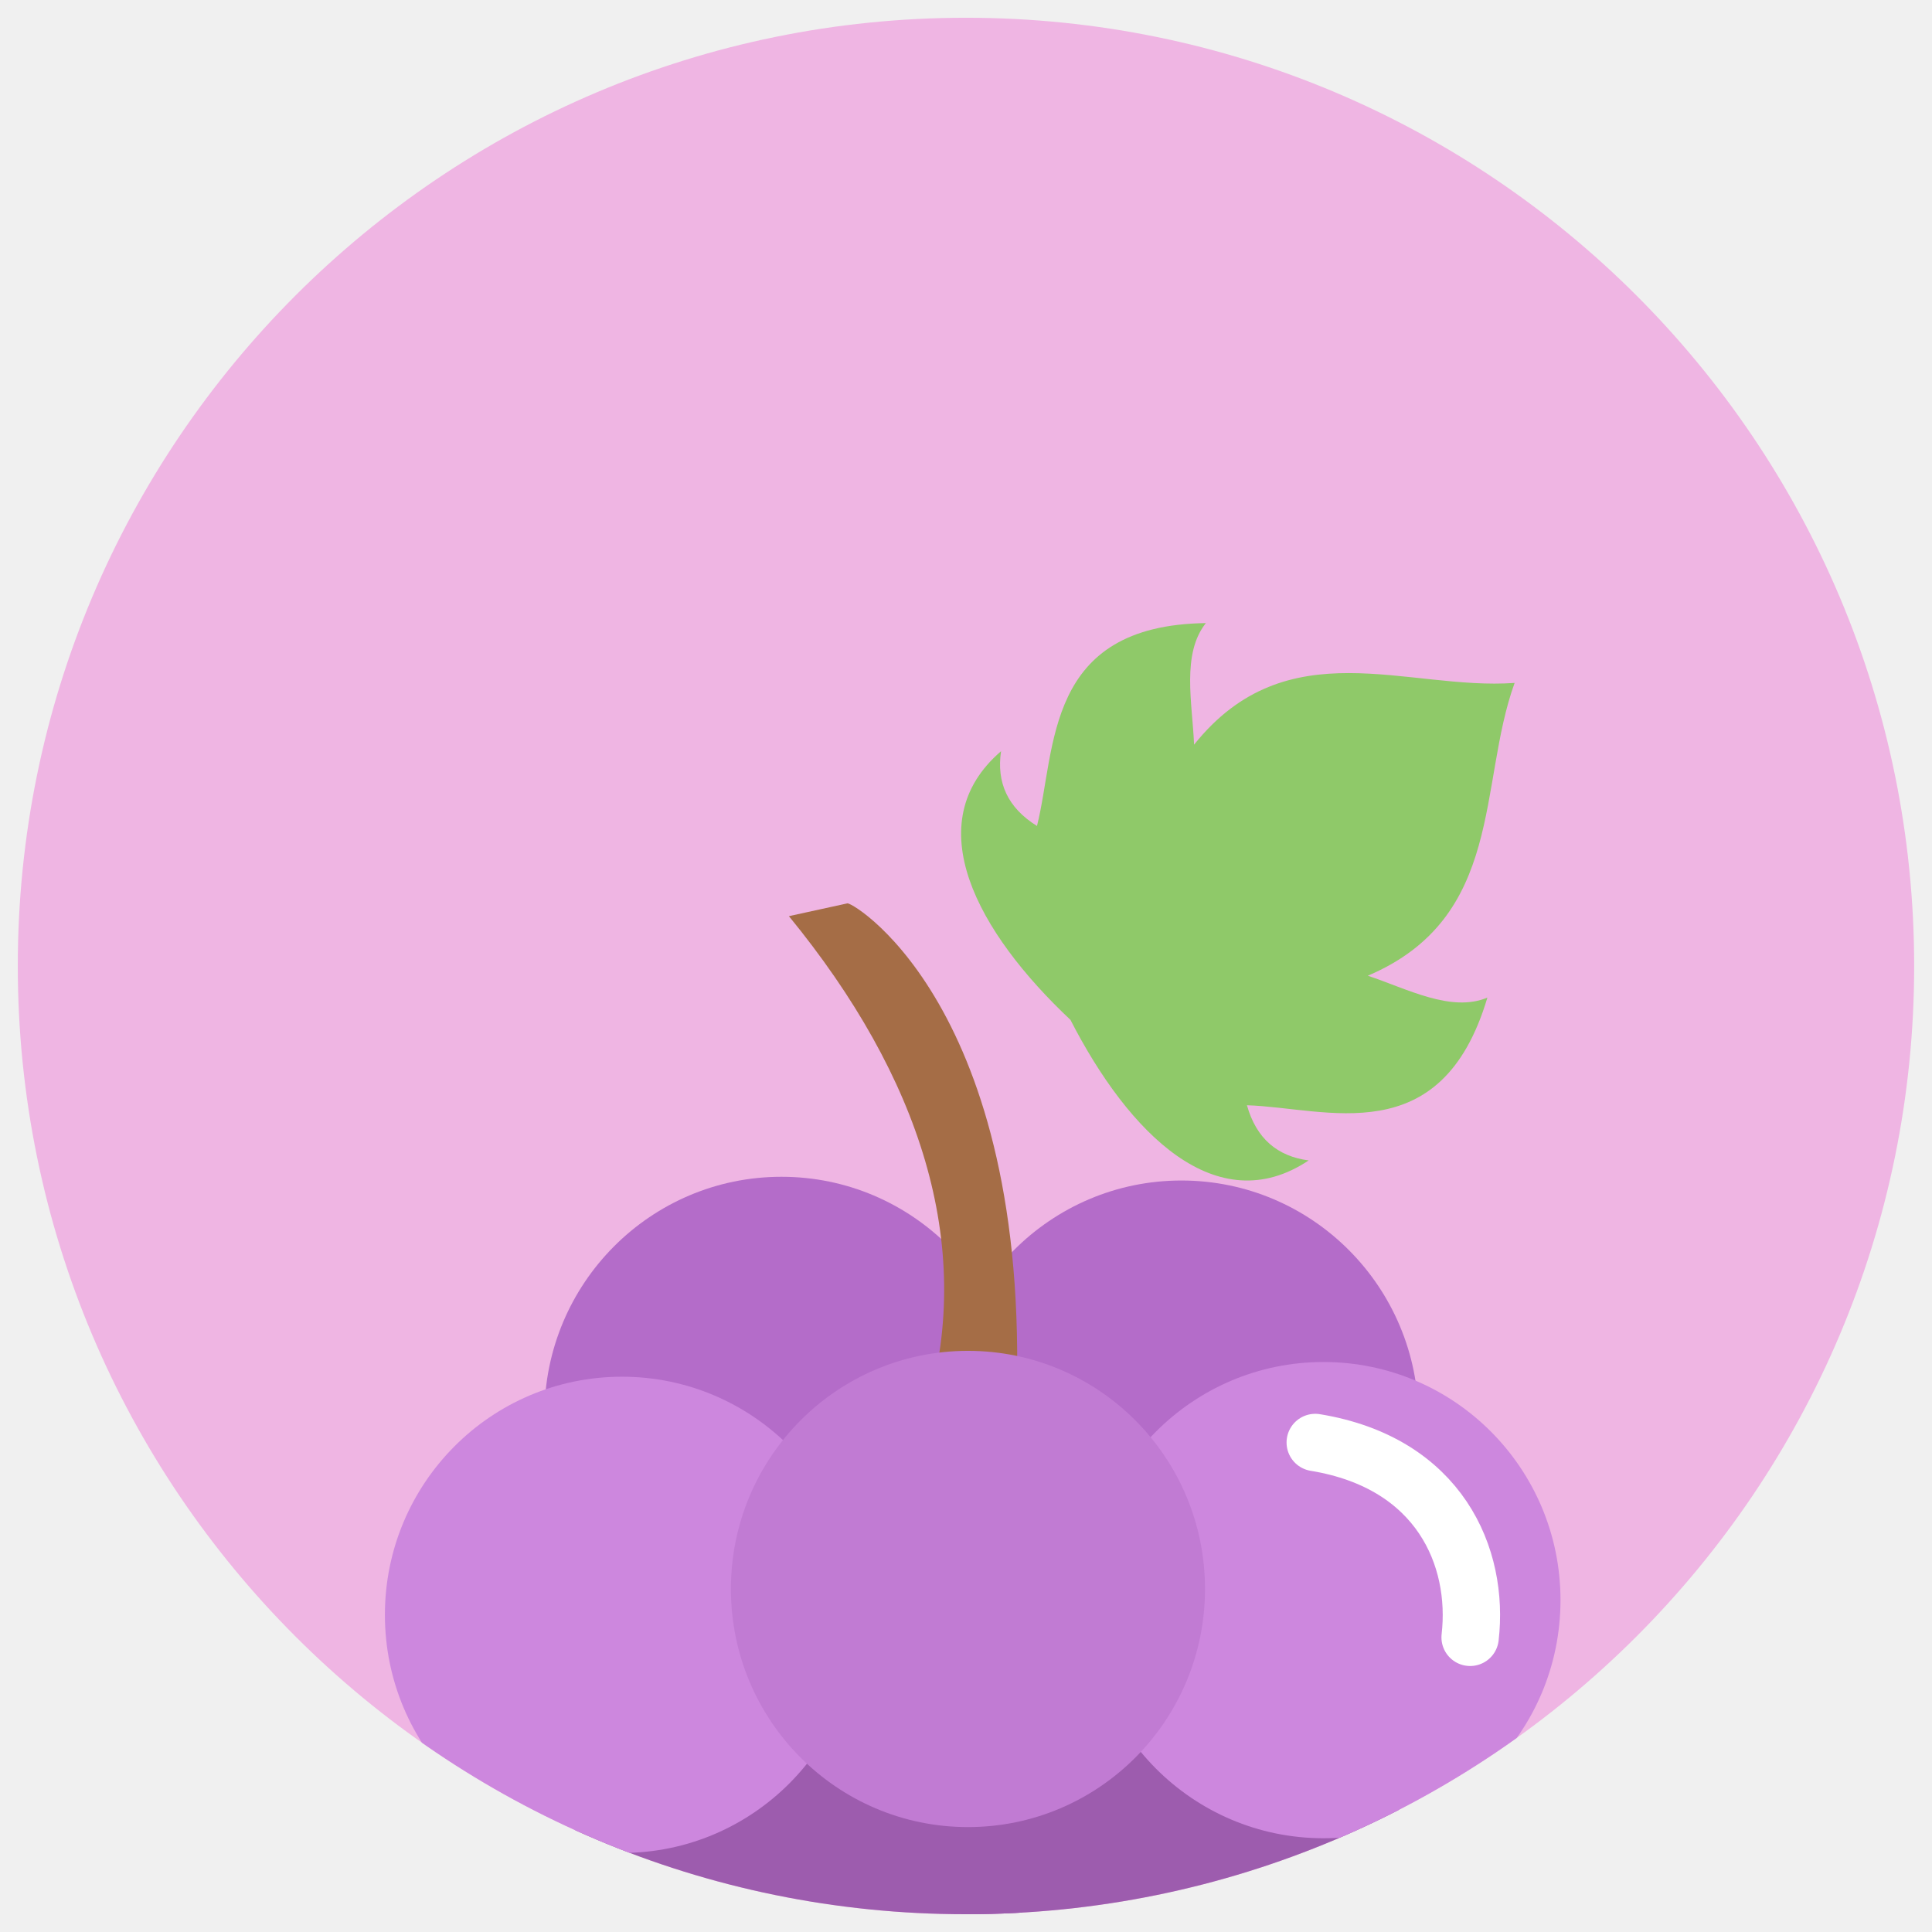
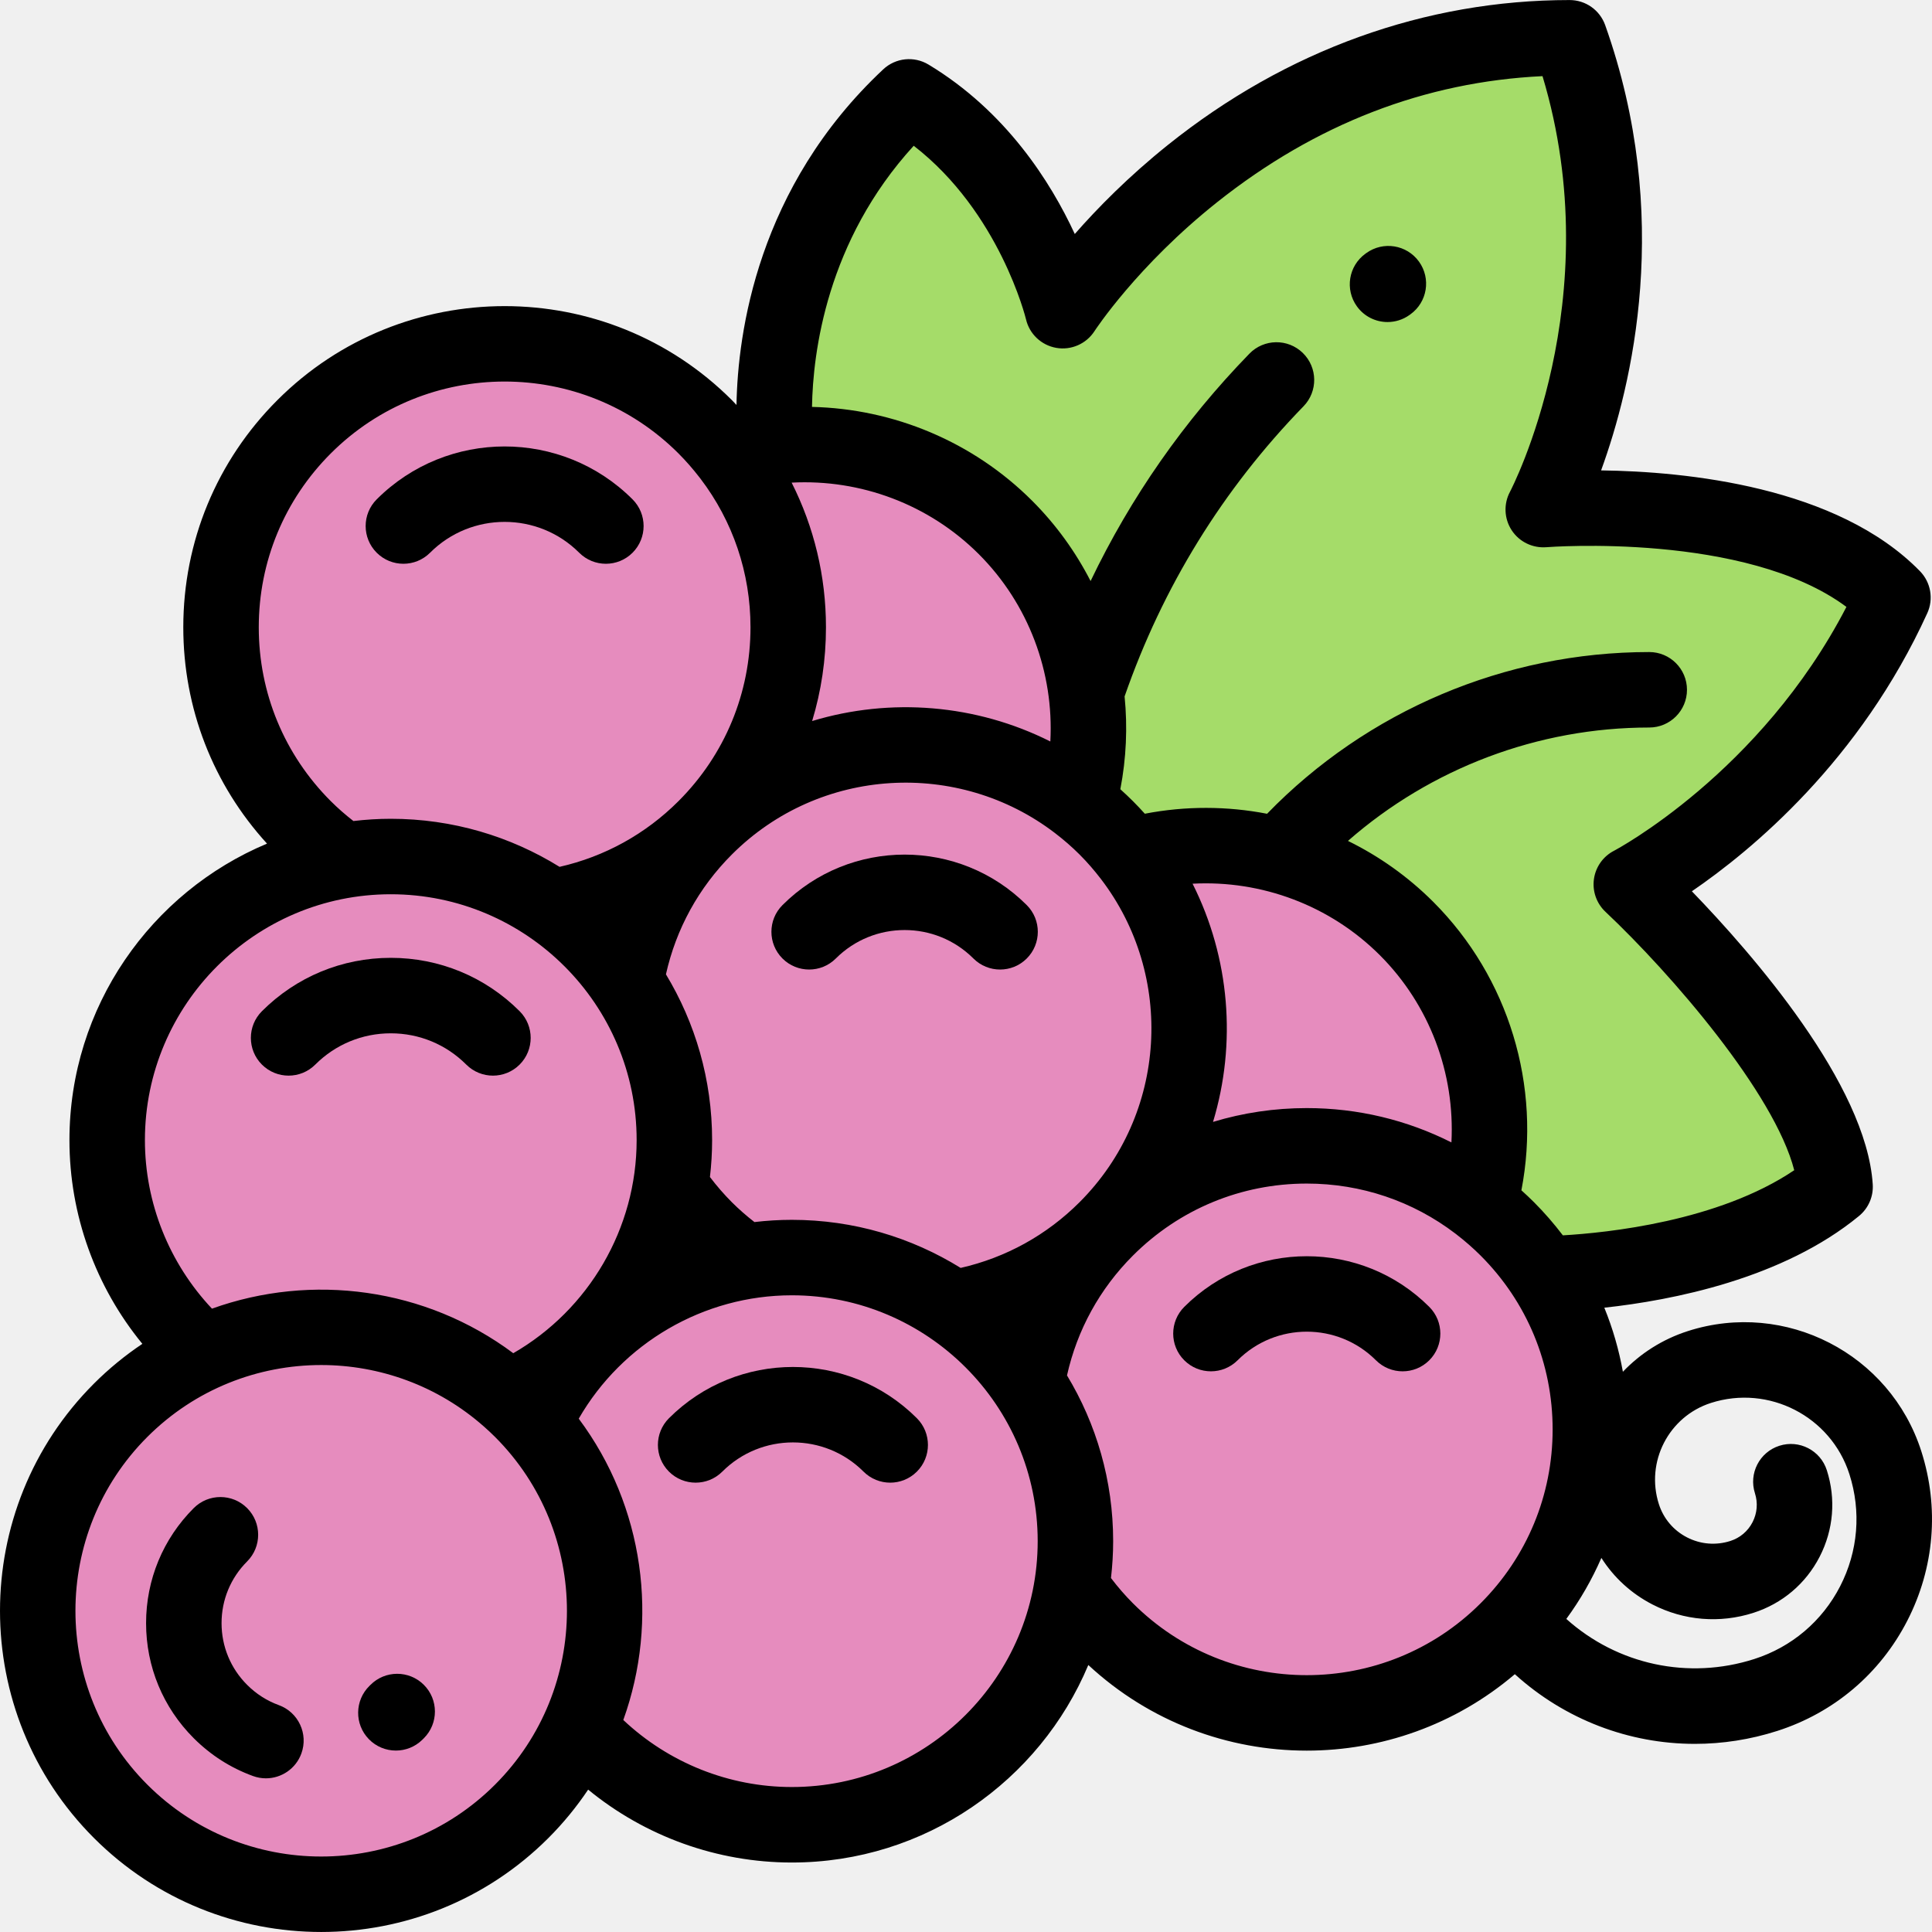
- <svg xmlns="http://www.w3.org/2000/svg" height="128" id="svg8" version="1.1" viewBox="0 0 33.867 33.867" width="128">
-   <defs id="defs2">
-     <clipPath clipPathUnits="userSpaceOnUse" id="clipPath5292">
-       <ellipse cx="554.685" cy="1234.8" id="ellipse5294" rx="46.906" ry="46.908" style="display:inline;opacity:0.469;fill:#ffaaaa;fill-rule:evenodd;stroke:#333333;stroke-width:3.562;stroke-linecap:round;stroke-linejoin:round;stroke-miterlimit:4;stroke-dasharray:none;stroke-dashoffset:6.6;stroke-opacity:1" />
-     </clipPath>
-     <clipPath clipPathUnits="userSpaceOnUse" id="clipPath6174">
-       <ellipse cx="128.297" cy="1416.068" id="ellipse6176" rx="55.764" ry="55.767" style="display:inline;opacity:0.572;fill:#ff9696;fill-opacity:1;fill-rule:evenodd;stroke:#333333;stroke-width:4.214;stroke-linecap:round;stroke-linejoin:round;stroke-miterlimit:4;stroke-dasharray:none;stroke-dashoffset:6.6;stroke-opacity:1" />
-     </clipPath>
-     <clipPath clipPathUnits="userSpaceOnUse" id="clipPath5123">
-       <ellipse cx="68.5" cy="1656.688" id="ellipse5125" rx="71.409" ry="71.224" style="display:inline;opacity:0.452;fill:#ffe680;fill-rule:evenodd;stroke:none;stroke-width:4.214;stroke-linecap:round;stroke-linejoin:round;stroke-miterlimit:4;stroke-dasharray:none;stroke-dashoffset:6.6;stroke-opacity:1" />
-     </clipPath>
-     <clipPath clipPathUnits="userSpaceOnUse" id="clipPath8754">
-       <ellipse cx="205.483" cy="1298.398" id="ellipse8756" rx="78.184" ry="83.01" style="display:inline;opacity:0.419;fill:#ffaaaa;fill-opacity:1;fill-rule:evenodd;stroke:#333333;stroke-width:4.214;stroke-linecap:round;stroke-linejoin:round;stroke-miterlimit:4;stroke-dasharray:none;stroke-dashoffset:6.6;stroke-opacity:1" />
-     </clipPath>
-     <clipPath clipPathUnits="userSpaceOnUse" id="clipPath11474">
-       <ellipse cx="230.122" cy="1486.347" id="ellipse11476" rx="55.764" ry="55.767" style="display:inline;opacity:0.321;fill:#efb5e3;fill-opacity:1;fill-rule:evenodd;stroke:none;stroke-width:4.214;stroke-linecap:round;stroke-linejoin:round;stroke-miterlimit:4;stroke-dasharray:none;stroke-dashoffset:6.6;stroke-opacity:1" />
-     </clipPath>
-   </defs>
-   <g id="layer1" transform="translate(0,-263.1333)">
-     <g id="g11563" transform="matrix(0.2980646,0,0,0.2980646,-51.65802,-163.8993)">
-       <ellipse cx="230.122" cy="1489.496" id="ellipse11139" rx="55.764" ry="55.767" style="display:inline;fill:#efb5e3;fill-opacity:1;fill-rule:evenodd;stroke:none;stroke-width:4.214;stroke-linecap:round;stroke-linejoin:round;stroke-miterlimit:4;stroke-dasharray:none;stroke-dashoffset:6.6;stroke-opacity:1" />
-       <g clip-path="url(#clipPath11474)" id="g11470" transform="translate(0,3.148835)">
-         <g id="g11451">
-           <g id="g11149" style="fill:#b46cc9;fill-opacity:1;stroke:none;stroke-width:6.813;stroke-miterlimit:4;stroke-dasharray:none" transform="matrix(0.6057321,0,0,0.6051905,63.86474,486.7781)">
-             <ellipse cx="256.561" cy="1695.284" id="ellipse11145" rx="23.015" ry="23.14" style="fill:#b46cc9;fill-opacity:1;fill-rule:evenodd;stroke:none;stroke-width:6.813;stroke-linecap:round;stroke-linejoin:round;stroke-miterlimit:4;stroke-dasharray:none;stroke-opacity:1" />
-           </g>
-           <ellipse cx="242.792" cy="1512.967" id="ellipse11151" rx="13.941" ry="14.004" style="fill:#b46cc9;fill-opacity:1;fill-rule:evenodd;stroke:none;stroke-width:4.125;stroke-linecap:round;stroke-linejoin:round;stroke-miterlimit:4;stroke-dasharray:none;stroke-opacity:1" />
-         </g>
-         <path d="m 262.387,1469.699 c -6.311,0.458 -13.371,-3.211 -18.85,3.631 -0.103,-2.46 -0.746,-5.336 0.693,-7.149 -9.499,0.127 -8.792,7.386 -9.932,11.931 -1.725,-1.07 -2.387,-2.551 -2.114,-4.396 -4.928,4.235 -1.392,10.649 4.082,15.799 3.433,6.698 8.607,11.869 14.01,8.267 -1.841,-0.241 -3.079,-1.286 -3.631,-3.245 4.664,0.142 11.42,2.811 14.142,-6.332 -2.129,0.895 -4.707,-0.513 -7.034,-1.286 8.051,-3.422 6.47,-11.247 8.635,-17.219 z" id="path11157" style="fill:#8fc969;fill-opacity:1;fill-rule:evenodd;stroke:none;stroke-width:4.125;stroke-linecap:round;stroke-linejoin:round;stroke-miterlimit:4;stroke-dasharray:none;stroke-opacity:1" />
-         <path d="m 233.041,1513.205 c 1.193,-23.899 -9.318,-30.497 -9.884,-30.543 l -3.449,0.754 c 7.743,9.46 10.901,19.291 8.155,28.849 z" id="path11161" style="fill:#a56d46;fill-opacity:1;fill-rule:evenodd;stroke:none;stroke-width:4.125;stroke-linecap:round;stroke-linejoin:round;stroke-miterlimit:4;stroke-dasharray:none;stroke-dashoffset:0;stroke-opacity:1" />
-         <g id="g11446">
-           <g id="g11167" style="stroke:none;stroke-width:6.813;stroke-miterlimit:4;stroke-dasharray:none" transform="matrix(0.6057321,0,0,0.6051905,63.86474,486.7781)">
-             <ellipse cx="275.743" cy="1775.457" id="ellipse11163" rx="23.015" ry="23.14" style="fill:#cd87de;fill-opacity:1;fill-rule:evenodd;stroke:none;stroke-width:6.813;stroke-linecap:round;stroke-linejoin:round;stroke-miterlimit:4;stroke-dasharray:none;stroke-opacity:1" />
-           </g>
-           <g id="g11173" style="fill:#9d5cae;fill-opacity:1;stroke:none;stroke-width:6.813;stroke-miterlimit:4;stroke-dasharray:none" transform="matrix(0.6057321,0,0,0.6051905,63.86474,486.7781)">
-             <ellipse cx="257.047" cy="1746.178" id="ellipse11169" rx="23.015" ry="23.14" style="fill:#9d5cae;fill-opacity:1;fill-rule:evenodd;stroke:none;stroke-width:6.813;stroke-linecap:round;stroke-linejoin:round;stroke-miterlimit:4;stroke-dasharray:none;stroke-opacity:1" />
-           </g>
-           <ellipse cx="243.74" cy="1543.33" id="ellipse11175" rx="13.941" ry="14.004" style="fill:#9d5cae;fill-opacity:1;fill-rule:evenodd;stroke:none;stroke-width:4.125;stroke-linecap:round;stroke-linejoin:round;stroke-miterlimit:4;stroke-dasharray:none;stroke-opacity:1" />
-           <ellipse cx="251.145" cy="1523.641" id="ellipse11177" rx="13.941" ry="14.004" style="fill:#cd87de;fill-opacity:1;fill-rule:evenodd;stroke:none;stroke-width:4.125;stroke-linecap:round;stroke-linejoin:round;stroke-miterlimit:4;stroke-dasharray:none;stroke-opacity:1" />
-           <g id="g11183" style="stroke:none;stroke-width:6.813;stroke-miterlimit:4;stroke-dasharray:none" transform="matrix(0.6057321,0,0,0.6051905,63.86474,486.7781)">
-             <ellipse cx="241.071" cy="1714.713" id="ellipse11179" rx="23.015" ry="23.14" style="fill:#cd87de;fill-opacity:1;fill-rule:evenodd;stroke:none;stroke-width:6.813;stroke-linecap:round;stroke-linejoin:round;stroke-miterlimit:4;stroke-dasharray:none;stroke-opacity:1" />
-           </g>
-           <g id="g11189" style="stroke:none;stroke-width:6.813;stroke-miterlimit:4;stroke-dasharray:none" transform="matrix(0.6057321,0,0,0.6051905,63.86474,486.7781)">
-             <ellipse cx="274.665" cy="1712.199" id="ellipse11185" rx="23.015" ry="23.14" style="fill:#c17bd3;fill-opacity:1;fill-rule:evenodd;stroke:none;stroke-width:6.813;stroke-linecap:round;stroke-linejoin:round;stroke-miterlimit:4;stroke-dasharray:none;stroke-opacity:1" />
-           </g>
-         </g>
-       </g>
-       <path d="m 250.662,1517.519 c 7.333,1.202 9.651,6.754 9.109,11.459" id="path11518" style="opacity:1;vector-effect:none;fill:none;fill-opacity:1;fill-rule:evenodd;stroke:#ffffff;stroke-width:3.373;stroke-linecap:round;stroke-linejoin:round;stroke-miterlimit:4;stroke-dasharray:none;stroke-dashoffset:0;stroke-opacity:1" />
-     </g>
+ <svg xmlns="http://www.w3.org/2000/svg" version="1.1" id="Capa_1" x="0px" y="0px" viewBox="0 0 512.001 512.001" style="enable-background:new 0 0 512.001 512.001;" xml:space="preserve">
+   <g>
+     <path style="fill:#E68CBE;" d="M53.871,358.508c26.359-12.043,58.237-8.041,80.927,11.99   c25.909-11.861,43.919-37.996,43.919-68.354c0-41.508-33.649-75.156-75.156-75.156s-75.156,33.648-75.156,75.156   C28.403,324.597,38.262,344.737,53.871,358.508z" />
+     <path style="fill:#E68CBE;" d="M153.478,458.114c12.043-26.359,8.041-58.237-11.99-80.927   c11.861-25.909,37.996-43.919,68.354-43.919c41.508,0,75.156,33.649,75.156,75.156s-33.648,75.156-75.156,75.156   C187.389,483.582,167.249,473.725,153.478,458.114z" />
+     <path style="fill:#E68CBE;" d="M91.002,228.052c4.086-0.688,8.277-1.065,12.559-1.065c15.875,0,30.591,4.934,42.724,13.336   c14.864-2.505,29.122-9.471,40.592-20.942c29.35-29.35,29.35-76.937,0-106.288s-76.937-29.35-106.288,0s-29.35,76.937,0,106.288   C83.849,222.64,87.343,225.516,91.002,228.052z" />
+     <path style="fill:#E68CBE;" d="M197.282,334.334c4.087-0.689,8.282-1.059,12.567-1.059c15.875,0,30.591,4.934,42.724,13.336   c14.864-2.505,29.122-9.471,40.592-20.942c29.35-29.35,29.35-76.937,0-106.288c-29.35-29.35-76.937-29.35-106.288,0   c-11.518,11.518-18.495,25.847-20.973,40.777c8.089,11.989,12.813,26.435,12.813,41.986c0,4.216-0.359,8.346-1.027,12.373   c2.654,3.931,5.707,7.673,9.186,11.152C190.133,328.926,193.626,331.8,197.282,334.334z" />
+     <path style="fill:#E68CBE;" d="M285.77,212.915c6.928-25.209,0.509-53.319-19.299-73.127   c-19.809-19.809-47.918-26.227-73.128-19.299c22.675,29.471,20.534,71.893-6.466,98.892   C213.876,192.381,256.297,190.24,285.77,212.915z" />
+     <path style="fill:#E68CBE;" d="M392.057,319.203c6.928-25.209,0.509-53.319-19.299-73.128   c-19.809-19.809-47.918-26.227-73.128-19.299c22.675,29.471,20.534,71.892-6.466,98.892   C320.164,298.669,362.585,296.528,392.057,319.203z" />
+     <path style="fill:#E68CBE;" d="M399.452,325.669c-29.35-29.35-76.937-29.35-106.288,0c-11.518,11.518-18.495,25.846-20.973,40.777   c8.089,11.989,12.813,26.435,12.813,41.986c0,4.214-0.364,8.341-1.03,12.367c2.655,3.933,5.709,7.677,9.19,11.159   c29.35,29.35,76.937,29.35,106.288,0C428.803,402.606,428.803,355.019,399.452,325.669z" />
  </g>
+   <path style="fill:#A5DC69;" d="M432.314,234.352c0,0,45.335-23.334,69.336-76.003c-28.001-28.668-92.671-23.298-92.671-23.298  s31.001-57.539,6.988-125.042c-87.992,0-134.327,72.336-134.327,72.336s-8.667-37.335-40.737-56.675  c-42.002,39.335-35.336,92.121-35.336,92.121l0.346,0.374c21.623-2.136,43.992,5.058,60.556,21.622  c18.024,18.024,24.958,42.92,20.843,66.251l17.991,19.422c23.675-4.574,49.12,2.281,67.454,20.615  c19.79,19.79,26.215,47.867,19.317,73.058l0.293,0.316c2.454,1.907,4.829,3.964,7.084,6.219c3.7,3.7,6.93,7.691,9.698,11.898  l0.006,0.007c0,0,49.159,0,77.16-23.057C484.317,283.342,432.314,234.352,432.314,234.352z" />
+   <circle style="fill:#E68CBE;" cx="85.115" cy="426.878" r="75.153" />
+   <path d="M98.173,446.52l-0.241,0.236c-3.955,3.855-4.035,10.187-0.18,14.143c1.96,2.011,4.559,3.02,7.162,3.02  c2.516,0,5.035-0.944,6.979-2.839l0.452-0.447c3.897-3.913,3.884-10.245-0.03-14.143C108.402,442.592,102.07,442.606,98.173,446.52z  " />
+   <path d="M73.897,451.88c-3.168-1.154-5.998-2.963-8.41-5.375c-4.367-4.367-6.772-10.173-6.772-16.351  c0-6.176,2.405-11.983,6.772-16.351c3.905-3.905,3.905-10.237,0-14.144c-3.905-3.904-10.237-3.904-14.143,0  c-8.145,8.146-12.631,18.976-12.631,30.493c0,11.52,4.485,22.349,12.631,30.493c4.49,4.489,9.773,7.862,15.704,10.023  c1.13,0.412,2.287,0.607,3.423,0.607c4.083,0,7.917-2.52,9.396-6.578C81.759,459.511,79.086,453.772,73.897,451.88z" />
+   <path d="M113.974,146.478c10.895-10.895,28.622-10.895,39.518,0c1.953,1.952,4.512,2.929,7.071,2.929  c2.559,0,5.119-0.977,7.071-2.929c3.905-3.905,3.905-10.237,0-14.144c-18.694-18.692-49.109-18.692-67.804,0  c-3.905,3.905-3.905,10.237,0,14.144C103.736,150.383,110.069,150.383,113.974,146.478z" />
+   <path d="M313.838,346.343c-3.905,3.905-3.905,10.237,0,14.144c3.905,3.904,10.237,3.904,14.144,0  c10.104-10.104,26.548-10.106,36.654,0c1.953,1.952,4.512,2.929,7.071,2.929s5.119-0.977,7.071-2.929  c3.905-3.905,3.905-10.237,0-14.144C360.874,328.441,331.743,328.439,313.838,346.343z" />
+   <path d="M221.504,254.009c10.051-10.051,26.406-10.051,36.458,0c1.953,1.952,4.512,2.929,7.071,2.929s5.119-0.977,7.071-2.929  c3.905-3.905,3.905-10.237,0-14.144c-17.85-17.849-46.893-17.849-64.742,0c-3.905,3.905-3.906,10.237,0,14.144  C211.267,257.913,217.599,257.914,221.504,254.009z" />
+   <path d="M123.566,282.127c1.953,1.952,4.512,2.929,7.071,2.929c2.559,0,5.118-0.977,7.071-2.929c3.905-3.905,3.906-10.236,0-14.144  c-9.121-9.121-21.249-14.146-34.148-14.146s-25.027,5.023-34.149,14.146c-3.905,3.905-3.905,10.237,0,14.144  c3.905,3.904,10.237,3.904,14.143,0c5.343-5.344,12.449-8.287,20.005-8.287C111.117,273.84,118.222,276.783,123.566,282.127z" />
+   <path d="M177.28,375.849c-3.905,3.905-3.906,10.237,0,14.144c3.906,3.904,10.238,3.905,14.143,0  c10.316-10.316,27.103-10.316,37.42,0c1.953,1.952,4.512,2.929,7.071,2.929c2.559,0,5.119-0.977,7.071-2.929  c3.905-3.905,3.905-10.237,0-14.144C224.869,357.734,195.394,357.734,177.28,375.849z" />
+   <path d="M509.153,384.546c-8.283-25.815-36.025-40.085-61.841-31.797c-6.787,2.177-12.624,5.955-17.229,10.783  c-1.053-5.843-2.695-11.53-4.923-16.978c17.999-1.956,47.29-7.663,67.514-24.317c2.481-2.043,3.829-5.153,3.623-8.36  c-1.704-26.557-31.955-61.15-47.934-77.679c15.889-10.857,44.56-34.578,62.388-73.701c1.712-3.757,0.939-8.181-1.946-11.134  c-21.974-22.497-62.085-26.41-84.496-26.705c8.194-22.483,19.078-67.409,1.081-117.998c-1.418-3.986-5.191-6.648-9.422-6.648  c-38.275,0-75.071,13.266-106.412,38.362c-10.505,8.413-18.758,16.824-24.727,23.639c-6.398-13.823-18.244-32.528-38.762-44.902  c-3.832-2.311-8.732-1.795-12.001,1.265c-33.342,31.224-38.563,69.862-38.888,88.944c-0.413-0.43-0.81-0.871-1.232-1.294  c-33.203-33.203-87.229-33.199-120.43,0c-16.084,16.085-24.941,37.47-24.941,60.216c0,21.412,7.853,41.613,22.19,57.326  c-30.721,12.87-52.362,43.242-52.362,78.582c0,19.802,6.922,38.858,19.324,53.983c-4.526,3.034-8.829,6.536-12.825,10.531  c-33.202,33.202-33.202,87.229,0,120.431c16.604,16.604,38.406,24.901,60.215,24.901c21.804,0,43.616-8.303,60.215-24.901l0,0  c3.995-3.996,7.498-8.299,10.532-12.826c15.124,12.399,34.178,19.319,53.976,19.319c35.333,0,65.701-21.632,78.575-52.345  c16.286,15.116,37.082,22.693,57.891,22.693c19.657,0,39.3-6.768,55.143-20.257c13.284,12.043,30.285,18.465,47.708,18.465  c7.294,0,14.665-1.126,21.863-3.437c14.997-4.811,27.221-15.175,34.423-29.181C512.648,415.514,513.964,399.541,509.153,384.546z   M346.308,293.655c-8.543,0-16.894,1.25-24.844,3.663c6.284-20.77,4.471-43.474-5.419-63.127  c18.285-0.984,36.443,5.755,49.642,18.955c13.192,13.192,19.928,31.334,18.956,49.606  C372.898,296.818,359.849,293.655,346.308,293.655z M199.934,323.86c-2.121-1.653-4.132-3.409-5.985-5.262  c-2.072-2.073-4.011-4.313-5.806-6.676c0.375-3.223,0.575-6.486,0.575-9.778c0-16.064-4.475-31.1-12.238-43.936  c2.691-12.044,8.677-22.964,17.469-31.754c23.33-23.329,60.086-25.217,85.609-5.699c0.015,0.012,0.031,0.023,0.046,0.035  c2.254,1.727,4.429,3.603,6.49,5.664s3.937,4.237,5.664,6.49c0.012,0.015,0.023,0.03,0.034,0.044  c19.519,25.524,17.631,62.28-5.698,85.61c-8.729,8.729-19.563,14.695-31.51,17.413c-13.011-8.068-28.337-12.742-44.74-12.742  C206.506,323.269,203.2,323.475,199.934,323.86z M259.398,146.859c13.201,13.2,19.937,31.358,18.954,49.641  c-19.653-9.89-42.356-11.704-63.126-5.418c2.412-7.95,3.663-16.302,3.663-24.845c0-13.542-3.162-26.589-9.096-38.335  C228.064,126.929,246.207,133.667,259.398,146.859z M242.147,38.627c22.767,17.608,29.685,45.697,29.752,45.98  c0.908,3.911,4.073,6.892,8.028,7.582c3.954,0.688,7.945-1.062,10.124-4.435c0.111-0.172,11.322-17.348,32.554-34.209  c26.035-20.675,54.992-31.881,86.178-33.367c17.876,59.347-8.341,109.626-8.608,110.128c-1.738,3.227-1.568,7.146,0.437,10.215  c2.006,3.067,5.533,4.778,9.187,4.495c0.561-0.048,52.827-4.037,79.524,15.82c-22.795,44.063-61.199,64.421-61.586,64.622  c-2.887,1.486-4.873,4.28-5.326,7.495c-0.454,3.215,0.682,6.449,3.045,8.675c17.48,16.469,44.797,48.087,50.036,68.491  c-20.125,13.574-49.641,16.591-61.318,17.261c-2.336-3.069-4.878-6.01-7.652-8.784c-1.087-1.087-2.202-2.134-3.336-3.154  c5.334-27.618-3.315-56.398-23.358-76.44c-6.685-6.684-14.343-12.099-22.604-16.154c21.952-19.233,50.344-30.048,79.843-30.048  c5.523,0,10-4.478,10-10c0-5.522-4.477-10-10-10c-38.194,0-74.798,15.562-101.281,42.857c-10.579-2.048-21.575-2.099-32.394-0.011  c-1.018-1.133-2.067-2.247-3.156-3.336s-2.203-2.138-3.336-3.156c1.58-8.183,1.938-16.467,1.129-24.597  c10.089-29.022,26.028-54.889,47.42-76.888c3.85-3.96,3.761-10.291-0.198-14.142c-3.96-3.853-10.291-3.762-14.142,0.197  c-17.373,17.867-31.455,38.064-42.091,60.261c-3.975-7.75-9.155-14.947-15.478-21.269c-15.683-15.682-36.714-24.387-58.352-24.881  C215.434,93.47,219.054,63.877,242.147,38.627z M87.66,212.31c-12.307-12.307-19.084-28.668-19.084-46.072  s6.777-33.767,19.084-46.072c25.403-25.405,66.74-25.405,92.145,0c1.999,1.999,3.835,4.114,5.537,6.314  c0.092,0.122,0.185,0.243,0.282,0.361c8.598,11.277,13.265,24.975,13.265,39.398c0,17.402-6.775,33.762-19.079,46.067  c-0.002,0.002-0.003,0.003-0.005,0.005s-0.004,0.004-0.006,0.006c-8.729,8.726-19.562,14.691-31.507,17.407  c-13.01-8.064-28.332-12.737-44.732-12.737c-3.351,0-6.651,0.216-9.903,0.594C91.532,215.925,89.518,214.167,87.66,212.31z   M38.404,302.144c0-35.928,29.229-65.156,65.156-65.156s65.156,29.229,65.156,65.156c0,23.377-12.657,44.926-32.693,56.472  c-23.263-17.372-53.444-21.304-79.849-11.807C44.826,334.764,38.404,318.803,38.404,302.144z M39.046,472.947  c-25.404-25.404-25.404-66.74,0-92.145c12.704-12.704,29.385-19.054,46.073-19.054c15.442,0,30.881,5.454,43.166,16.335  c0.026,0.022,0.052,0.045,0.078,0.067c0.961,0.854,1.908,1.731,2.829,2.652c25.404,25.404,25.404,66.74,0,92.145  C105.785,498.352,64.449,498.35,39.046,472.947z M209.842,473.582c-16.657,0-32.616-6.419-44.659-17.764  c9.499-26.406,5.563-56.592-11.812-79.856c11.546-20.036,33.095-32.693,56.472-32.693c35.928,0,65.156,29.229,65.156,65.156  S245.77,473.582,209.842,473.582z M300.236,424.886c-2.075-2.076-4.017-4.32-5.815-6.688c0.369-3.209,0.578-6.466,0.578-9.772  c0-16.061-4.473-31.093-12.233-43.927c2.69-12.046,8.677-22.966,17.47-31.757c12.307-12.308,28.668-19.084,46.072-19.084  c14.428,0,28.13,4.67,39.409,13.274c0.109,0.09,0.221,0.176,0.335,0.262c2.205,1.705,4.325,3.545,6.328,5.548  c12.307,12.307,19.084,28.668,19.084,46.071c0,17.404-6.777,33.767-19.084,46.072C366.976,450.288,325.64,450.289,300.236,424.886z   M487.659,420.374c-4.759,9.255-12.837,16.104-22.747,19.283c-17.451,5.598-36.281,1.516-49.822-10.625  c3.711-5.059,6.812-10.48,9.295-16.169c3.299,5.201,7.929,9.456,13.552,12.348c8.33,4.283,17.831,5.066,26.75,2.203  c7.644-2.452,13.876-7.734,17.547-14.875c3.671-7.139,4.342-15.281,1.889-22.926c-1.688-5.259-7.319-8.155-12.578-6.466  c-5.259,1.687-8.154,7.318-6.467,12.578c0.821,2.557,0.596,5.28-0.632,7.668c-1.228,2.389-3.313,4.155-5.87,4.977  c-3.832,1.229-7.914,0.894-11.495-0.947c-3.579-1.84-6.227-4.964-7.457-8.796c-3.594-11.202,2.595-23.239,13.797-26.834  c15.315-4.908,31.772,3.549,36.686,18.863C493.287,400.565,492.418,411.119,487.659,420.374z" />
+   <path d="M367.716,85.344c2.029,0,4.078-0.616,5.849-1.896l0.227-0.163c4.477-3.234,5.483-9.485,2.249-13.963  c-3.235-4.477-9.486-5.484-13.963-2.249l-0.227,0.163c-4.477,3.234-5.483,9.485-2.249,13.963  C361.558,83.905,364.615,85.344,367.716,85.344z" />
+   <g>
+ </g>
+   <g>
+ </g>
+   <g>
+ </g>
+   <g>
+ </g>
+   <g>
+ </g>
+   <g>
+ </g>
+   <g>
+ </g>
+   <g>
+ </g>
+   <g>
+ </g>
+   <g>
+ </g>
+   <g>
+ </g>
+   <g>
+ </g>
+   <g>
+ </g>
+   <g>
+ </g>
+   <g>
+ </g>
</svg>
